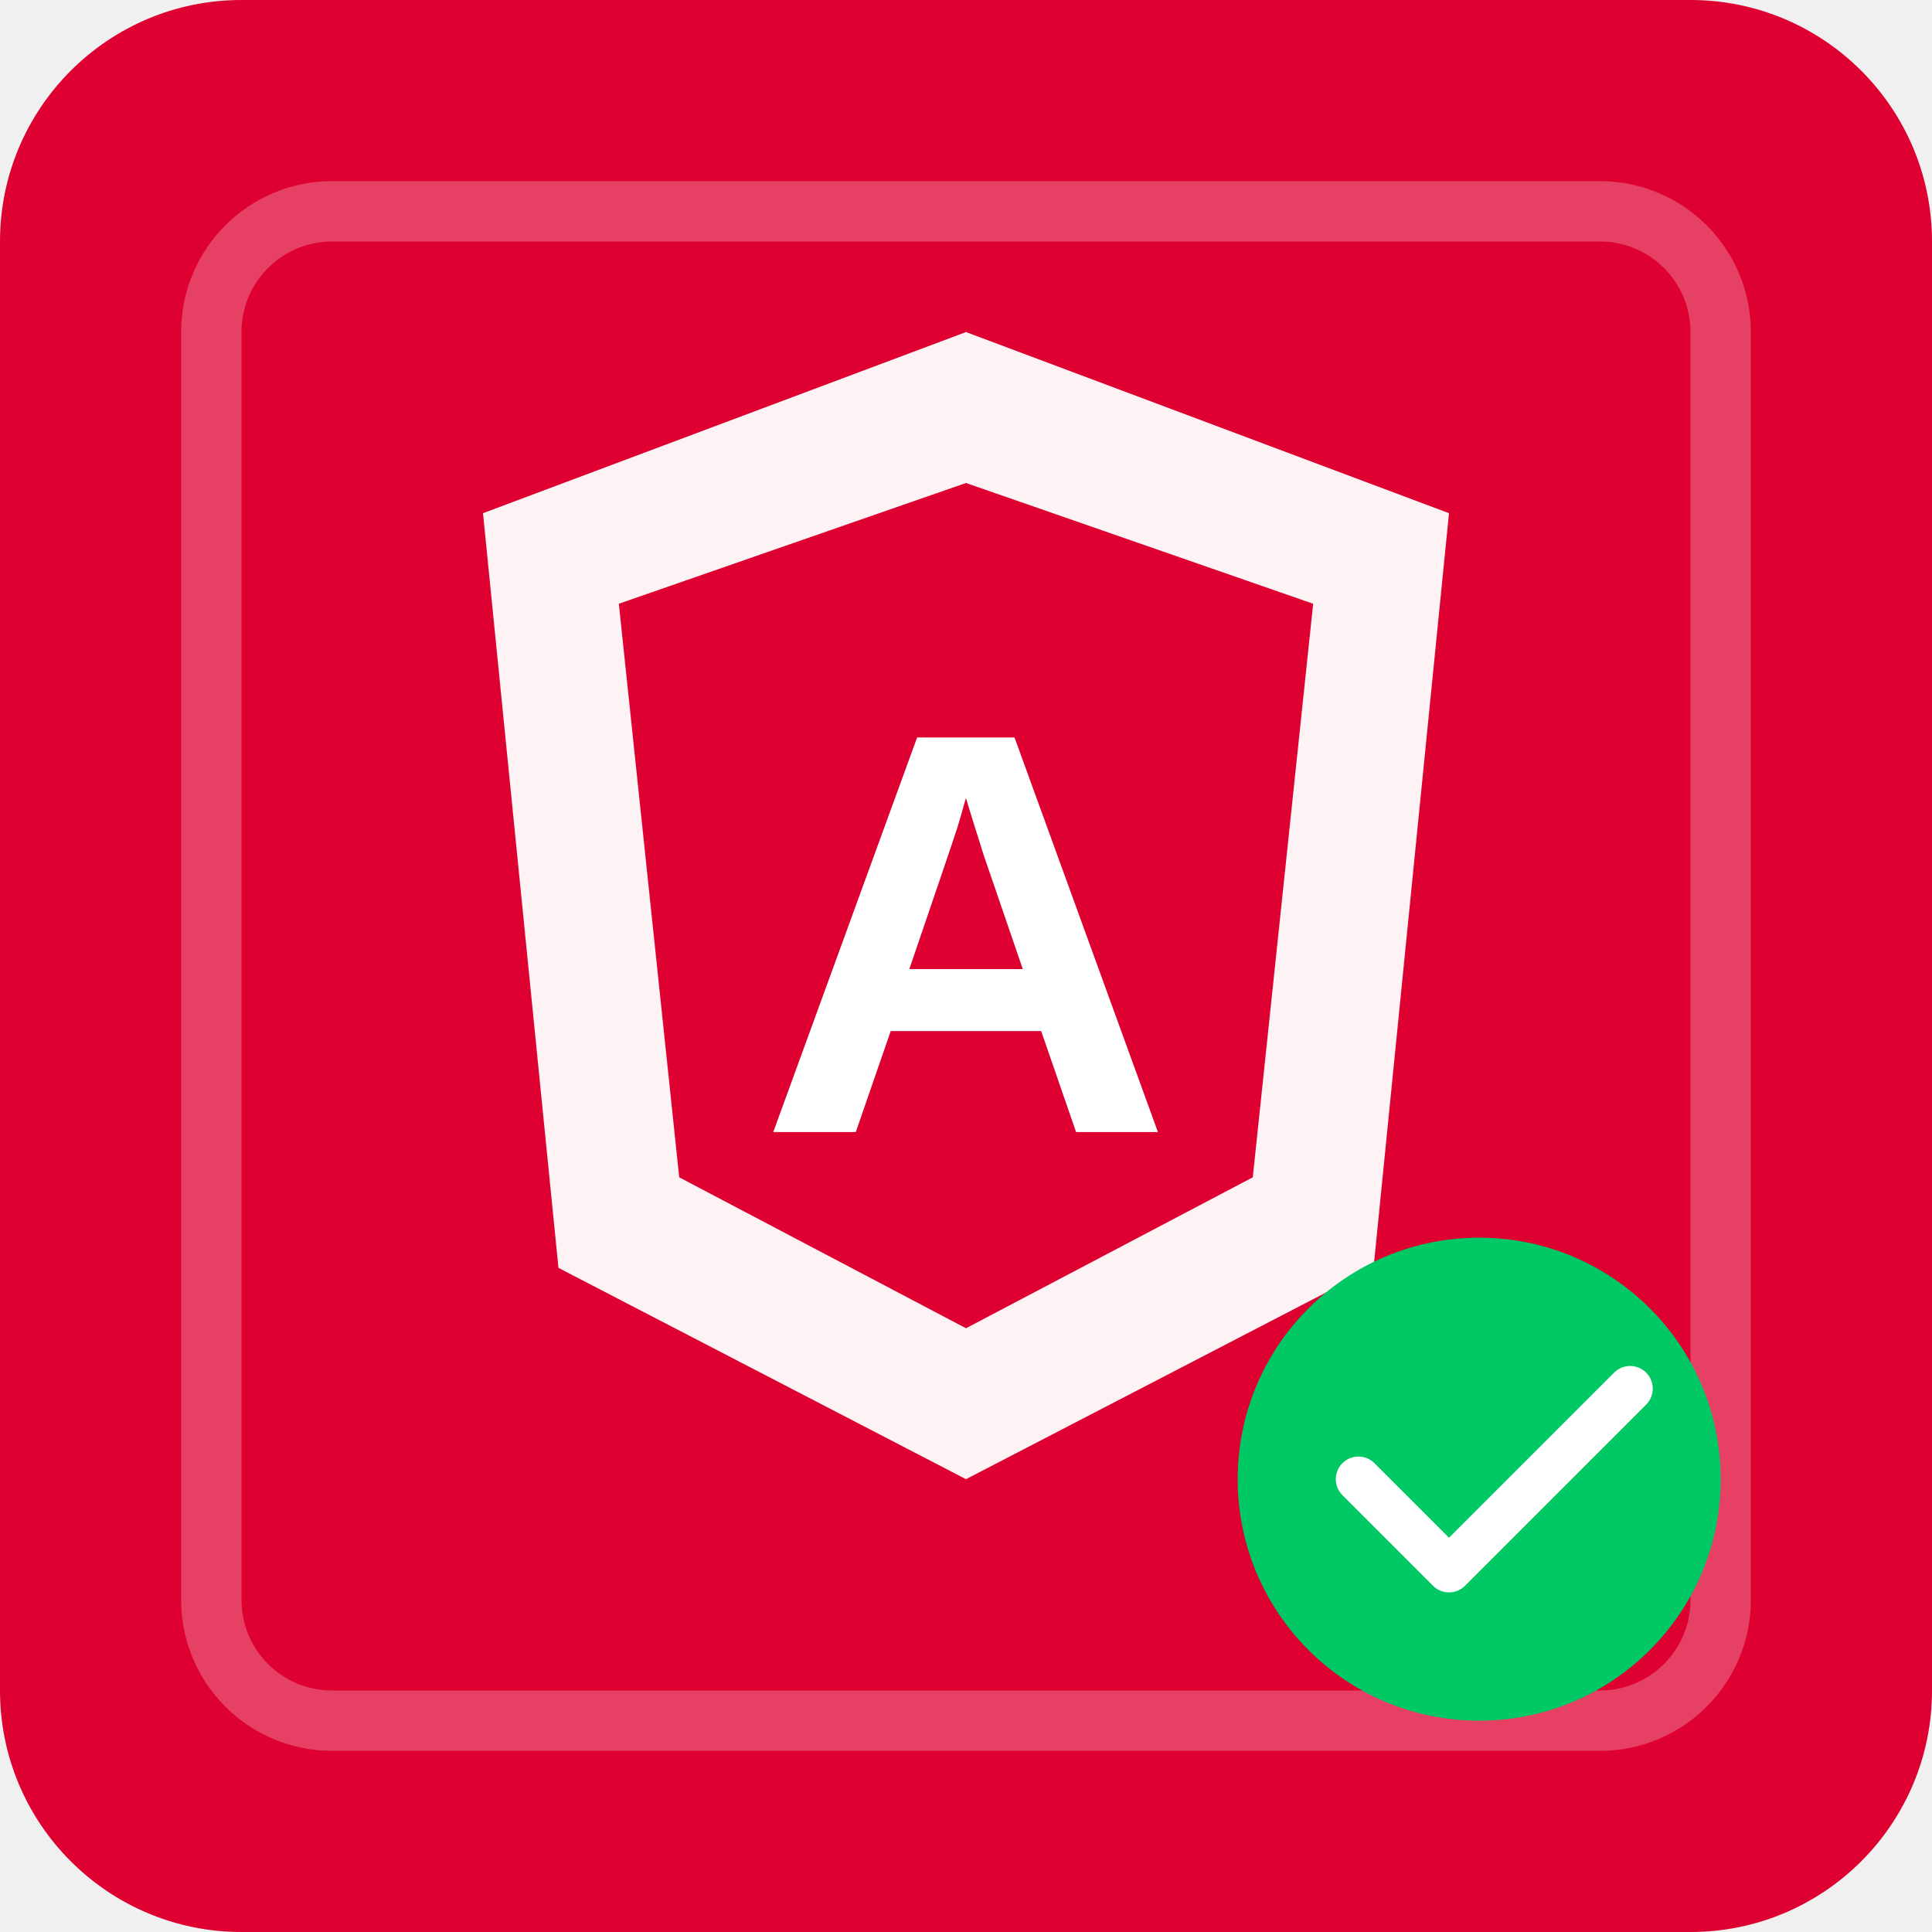
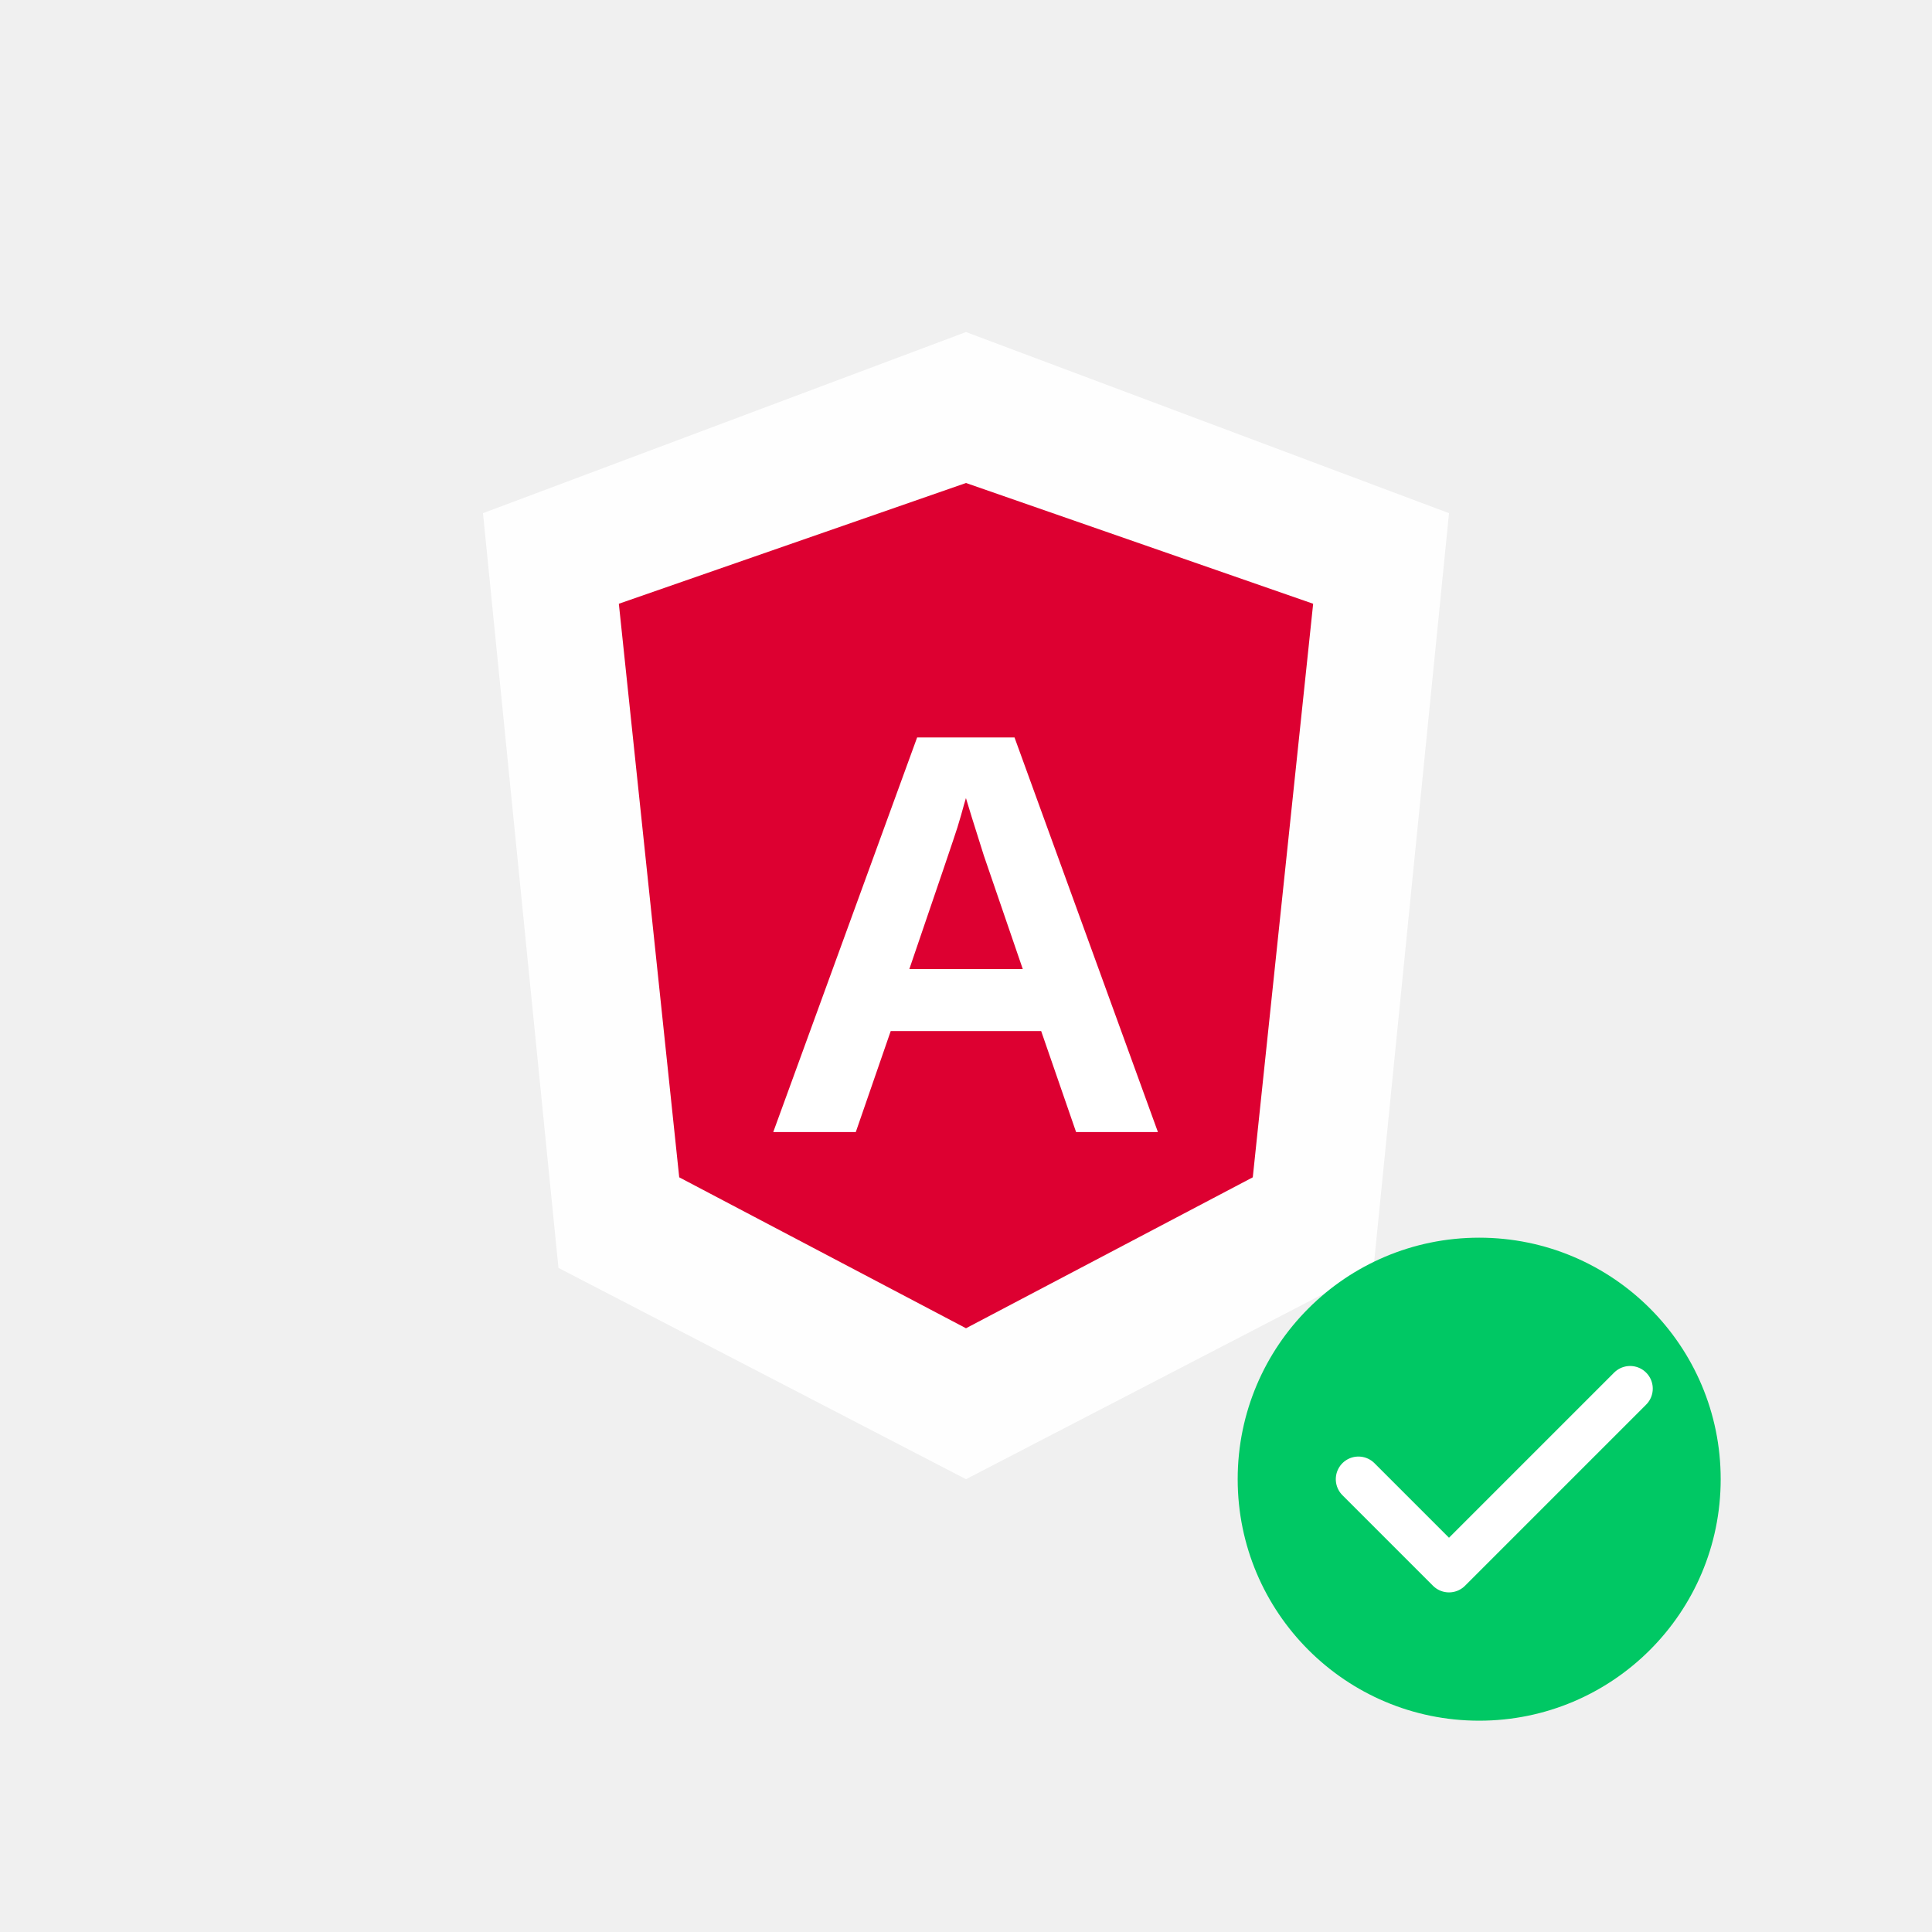
<svg xmlns="http://www.w3.org/2000/svg" viewBox="0 0 128 128">
-   <rect width="128" height="128" rx="16" fill="#DD0031" />
-   <rect x="14" y="14" width="100" height="100" rx="8" fill="none" stroke="rgba(255,255,255,0.25)" stroke-width="4" />
  <polygon points="64,22 96,34 91,84 64,98 37,84 32,34" fill="white" opacity="0.95" />
  <polygon points="64,32 87,40 83,78 64,88 45,78 41,40" fill="#DD0031" />
  <text x="64" y="75" font-family="Arial, sans-serif" font-size="38" font-weight="900" fill="white" text-anchor="middle">A</text>
  <circle cx="98" cy="98" r="16" fill="#00C864" />
  <path d="M90 98 L96 104 L108 92" stroke="white" stroke-width="3" stroke-linecap="round" stroke-linejoin="round" fill="none" />
</svg>
